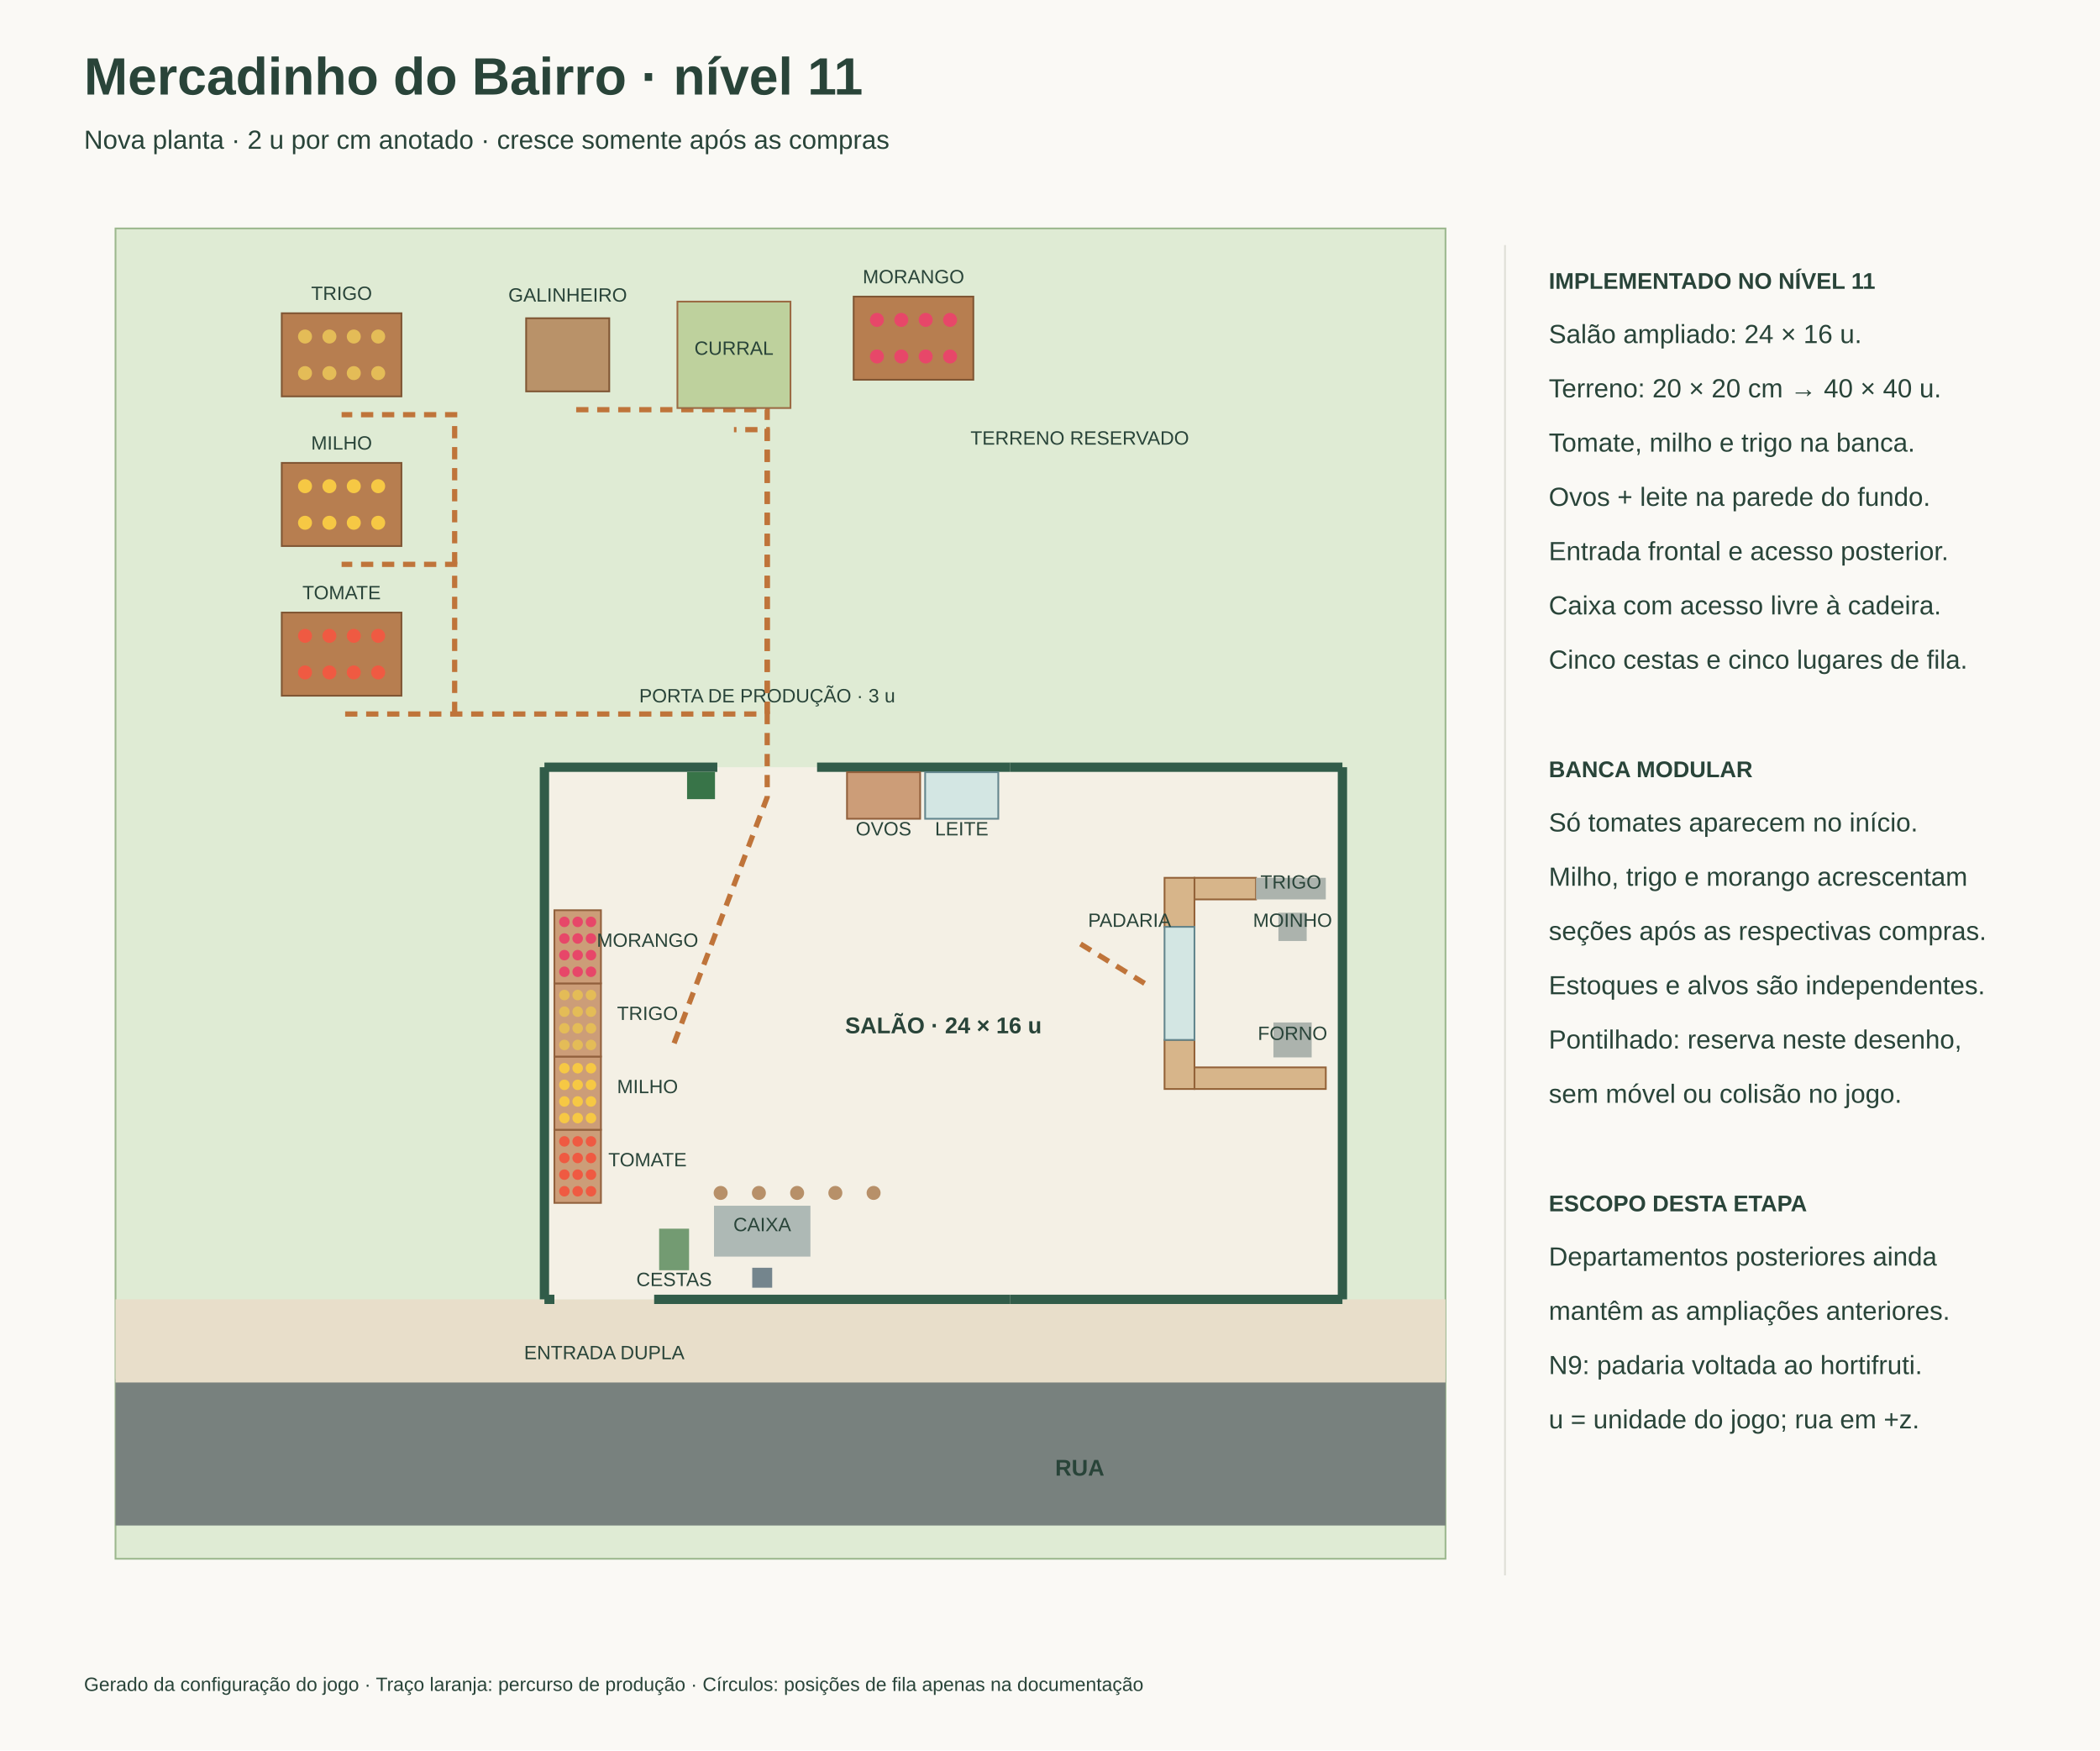
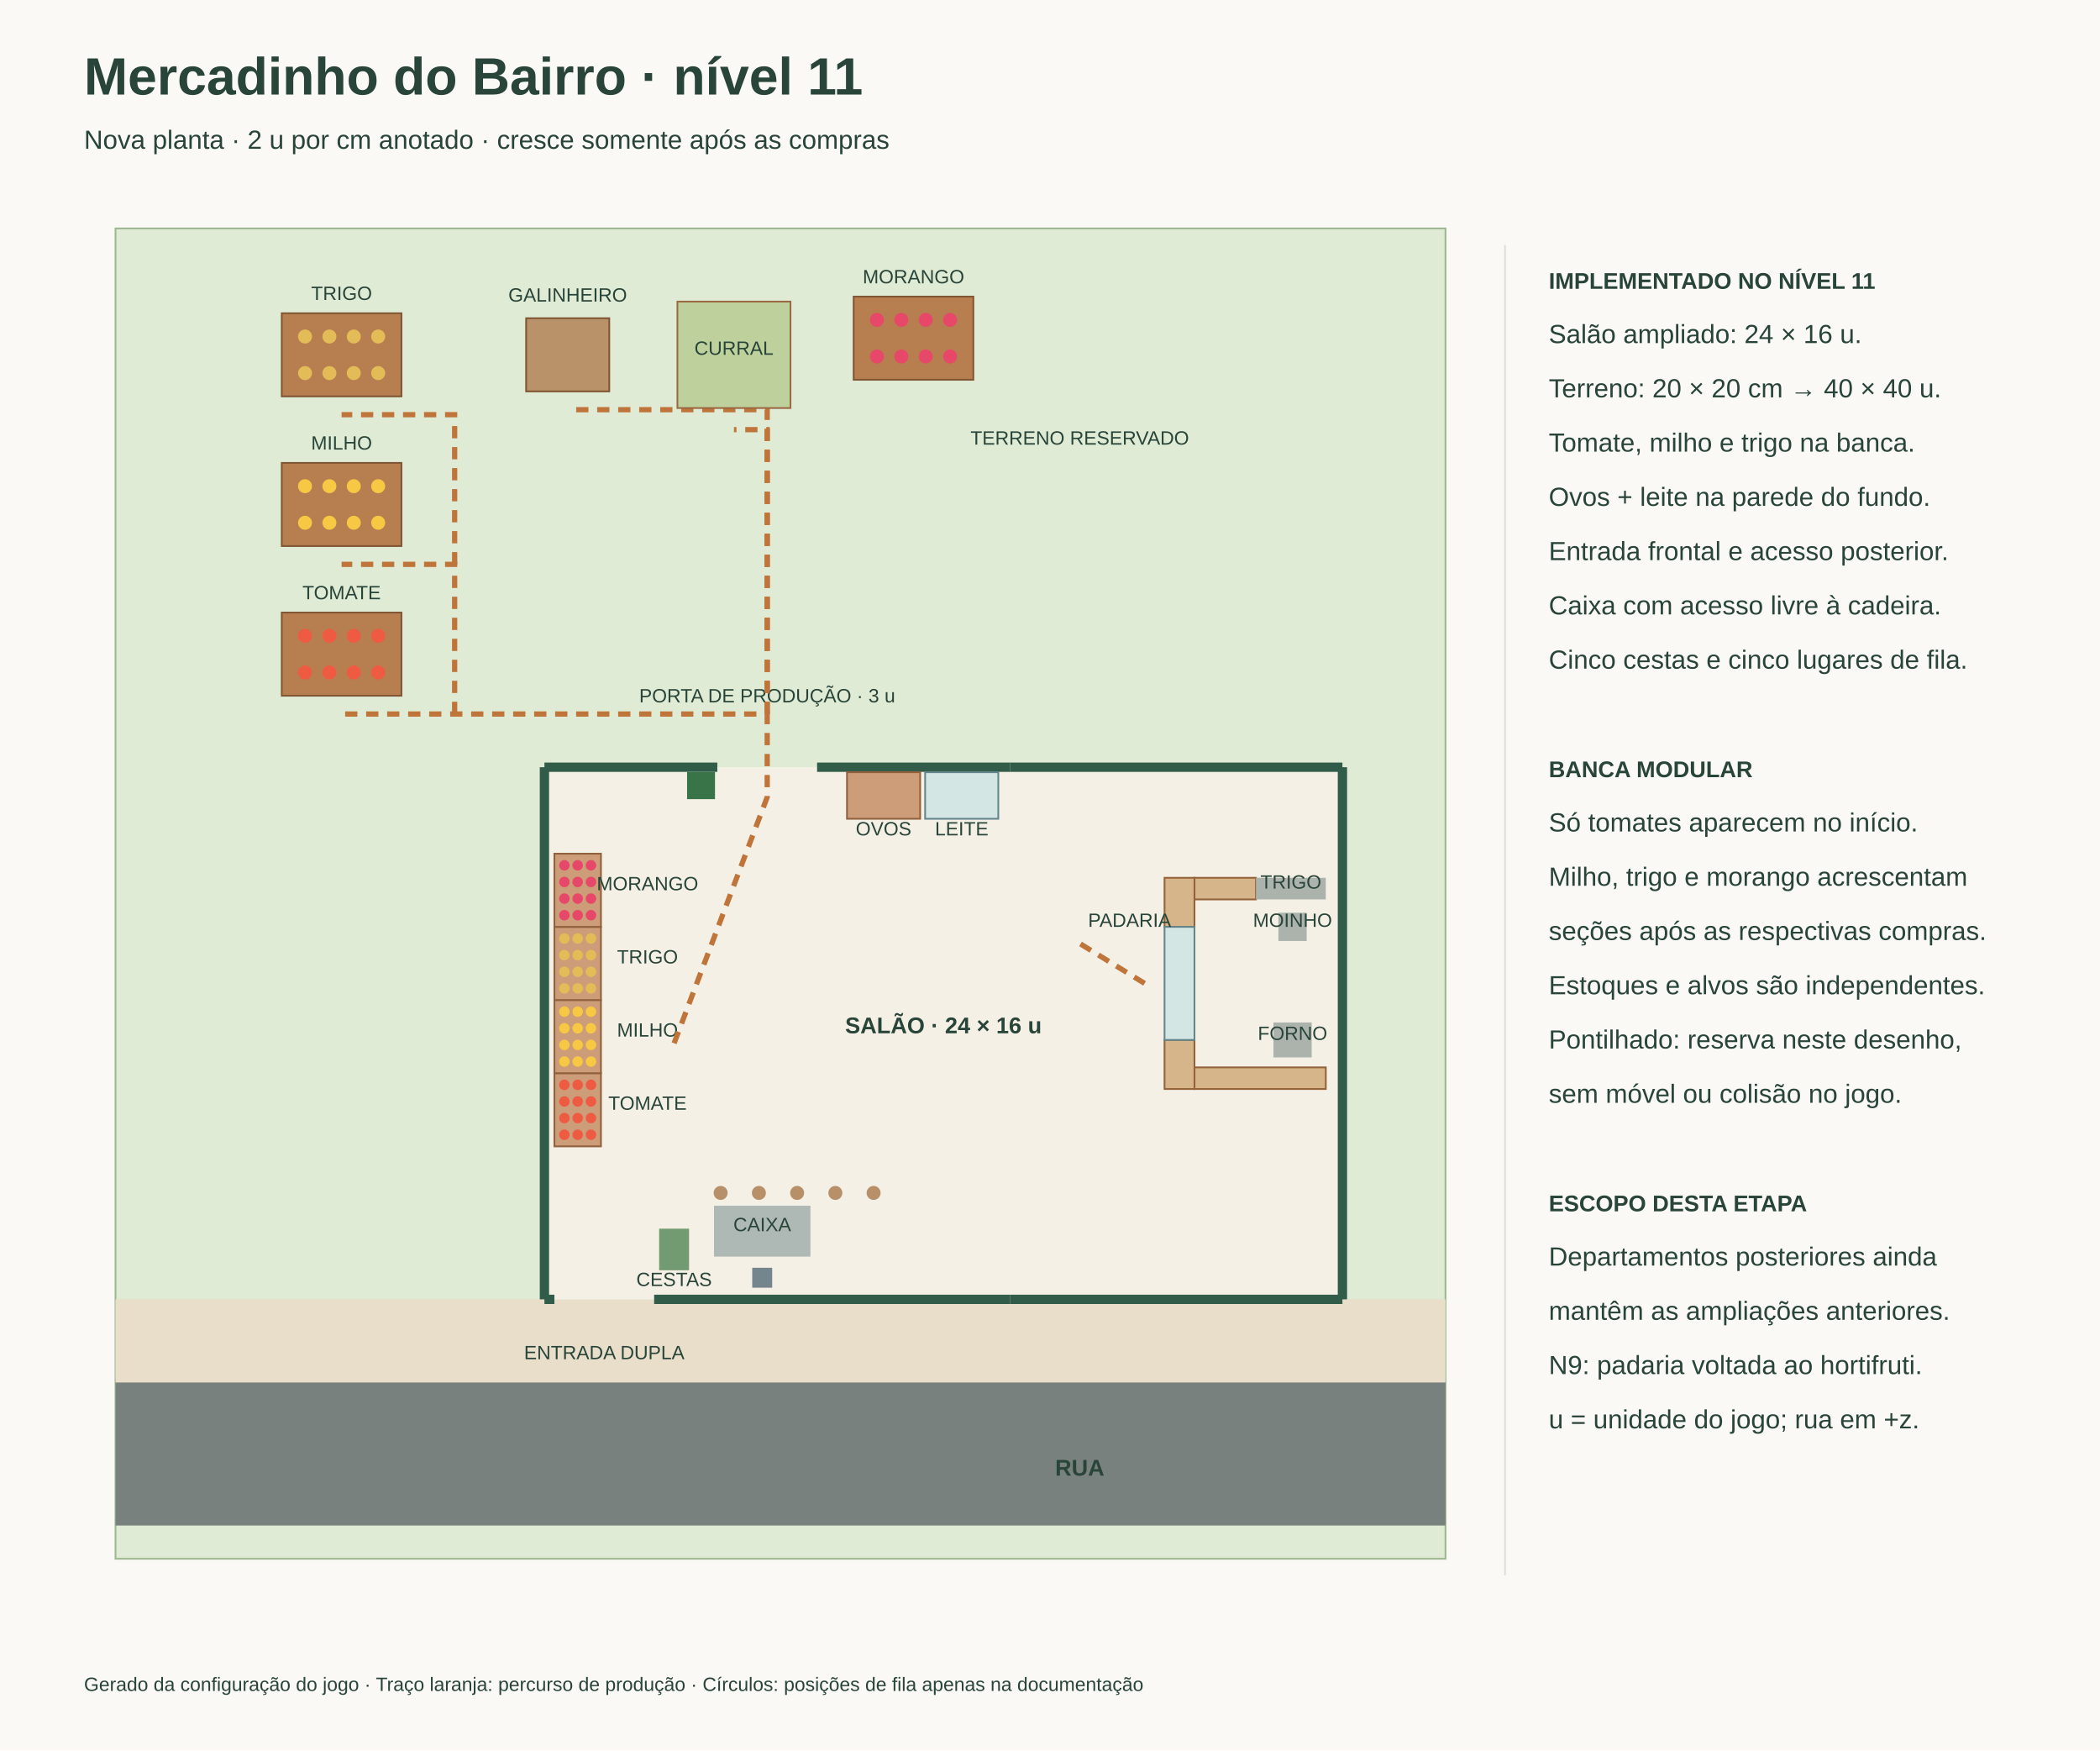
<svg xmlns="http://www.w3.org/2000/svg" width="1200" height="1000" viewBox="0 0 1200 1000" role="img" aria-labelledby="title desc">
  <style>text{font-family:Arial,sans-serif;fill:#294439}.title{font-size:30px;font-weight:bold}.label{font-size:13px;font-weight:bold}.note{font-size:15px}.small{font-size:11px}.wall{fill:#315c49}.route{fill:none;stroke:#bf743a;stroke-width:3;stroke-dasharray:7 5}</style>
  <rect width="1200" height="1000" fill="#faf9f5" />
  <text x="48" y="54" class="title">Mercadinho do Bairro · nível 11</text>
  <text x="48" y="85" class="note">Nova planta · 2 u por cm anotado · cresce somente após as compras</text>
  <rect x="66" y="130.5" width="760" height="760" fill="#dfebd4" stroke="#9cb88e" />
  <rect x="66" y="787.9" width="760" height="83.6" fill="#78817e" />
  <rect x="66" y="742.3" width="760" height="47.5" fill="#e8deca" />
  <text x="617" y="843" text-anchor="middle" class="label">RUA</text>
  <rect x="311.1" y="438.3" width="456" height="304" fill="#f4f0e5" />
  <rect x="311.1" y="435.64" width="98.8" height="5.32" fill="#315c49" />
  <rect x="466.9" y="435.64" width="110.2" height="5.32" fill="#315c49" />
  <rect x="308.44" y="438.3" width="5.32" height="304" fill="#315c49" />
  <rect x="311.1" y="739.64" width="5.7" height="5.32" fill="#315c49" />
  <rect x="373.8" y="739.64" width="203.3" height="5.32" fill="#315c49" />
  <rect x="577.1" y="435.64" width="190" height="5.32" fill="#315c49" />
  <rect x="577.1" y="739.64" width="190" height="5.32" fill="#315c49" />
  <rect x="764.44" y="438.3" width="5.32" height="304" fill="#315c49" />
  <rect x="392.61" y="440.96" width="15.96" height="15.58" fill="#387448" />
  <rect x="376.65" y="701.925" width="17.1" height="23.75" fill="#739b72" />
  <text x="385.2" y="734.7" text-anchor="middle" class="small">CESTAS</text>
  <rect x="408" y="688.815" width="55.1" height="29.07" fill="#aeb9b5" />
  <text x="435.55" y="703.35" text-anchor="middle" class="small">CAIXA</text>
  <rect x="429.85" y="724.25" width="11.4" height="11.4" fill="#74858d" />
-   <rect x="316.8" y="645.4" width="26.6" height="41.8" fill="#cc9d78" stroke="#91603c" />
-   <circle cx="322.5" cy="652.05" r="3" fill="#ef5a42" />
-   <circle cx="330.1" cy="652.05" r="3" fill="#ef5a42" />
-   <circle cx="337.7" cy="652.05" r="3" fill="#ef5a42" />
-   <circle cx="322.5" cy="661.55" r="3" fill="#ef5a42" />
-   <circle cx="330.1" cy="661.55" r="3" fill="#ef5a42" />
-   <circle cx="337.7" cy="661.55" r="3" fill="#ef5a42" />
-   <circle cx="322.5" cy="671.05" r="3" fill="#ef5a42" />
-   <circle cx="330.1" cy="671.05" r="3" fill="#ef5a42" />
-   <circle cx="337.7" cy="671.05" r="3" fill="#ef5a42" />
-   <circle cx="322.5" cy="680.55" r="3" fill="#ef5a42" />
-   <circle cx="330.1" cy="680.55" r="3" fill="#ef5a42" />
-   <circle cx="337.7" cy="680.55" r="3" fill="#ef5a42" />
-   <text x="370" y="666.3" text-anchor="middle" class="small">TOMATE</text>
+   <rect x="316.8" y="613.1" width="26.6" height="41.8" fill="#cc9d78" stroke="#91603c" />
+   <circle cx="322.5" cy="619.75" r="3" fill="#ef5a42" />
+   <circle cx="330.1" cy="619.75" r="3" fill="#ef5a42" />
+   <circle cx="337.7" cy="619.75" r="3" fill="#ef5a42" />
+   <circle cx="322.5" cy="629.25" r="3" fill="#ef5a42" />
+   <circle cx="330.1" cy="629.25" r="3" fill="#ef5a42" />
+   <circle cx="337.7" cy="629.25" r="3" fill="#ef5a42" />
+   <circle cx="322.5" cy="638.75" r="3" fill="#ef5a42" />
+   <circle cx="330.1" cy="638.75" r="3" fill="#ef5a42" />
+   <circle cx="337.7" cy="638.75" r="3" fill="#ef5a42" />
+   <circle cx="322.5" cy="648.25" r="3" fill="#ef5a42" />
+   <circle cx="330.1" cy="648.25" r="3" fill="#ef5a42" />
+   <circle cx="337.7" cy="648.25" r="3" fill="#ef5a42" />
+   <text x="370" y="634" text-anchor="middle" class="small">TOMATE</text>
  <rect x="161" y="349.95" width="68.4" height="47.5" fill="#b77e50" stroke="#805634" />
  <circle cx="174.3" cy="363.25" r="4" fill="#ef5a42" />
  <circle cx="188.233" cy="363.25" r="4" fill="#ef5a42" />
  <circle cx="202.167" cy="363.25" r="4" fill="#ef5a42" />
  <circle cx="216.1" cy="363.25" r="4" fill="#ef5a42" />
  <circle cx="174.3" cy="384.15" r="4" fill="#ef5a42" />
  <circle cx="188.233" cy="384.15" r="4" fill="#ef5a42" />
  <circle cx="202.167" cy="384.15" r="4" fill="#ef5a42" />
  <circle cx="216.1" cy="384.15" r="4" fill="#ef5a42" />
  <text x="195.2" y="342.35" text-anchor="middle" class="small">TOMATE</text>
-   <rect x="316.8" y="603.6" width="26.6" height="41.8" fill="#cc9d78" stroke="#91603c" />
-   <circle cx="322.5" cy="610.25" r="3" fill="#f6c844" />
-   <circle cx="330.1" cy="610.25" r="3" fill="#f6c844" />
-   <circle cx="337.7" cy="610.25" r="3" fill="#f6c844" />
-   <circle cx="322.5" cy="619.75" r="3" fill="#f6c844" />
-   <circle cx="330.1" cy="619.75" r="3" fill="#f6c844" />
-   <circle cx="337.7" cy="619.75" r="3" fill="#f6c844" />
-   <circle cx="322.5" cy="629.25" r="3" fill="#f6c844" />
-   <circle cx="330.1" cy="629.25" r="3" fill="#f6c844" />
-   <circle cx="337.7" cy="629.25" r="3" fill="#f6c844" />
-   <circle cx="322.5" cy="638.75" r="3" fill="#f6c844" />
-   <circle cx="330.1" cy="638.75" r="3" fill="#f6c844" />
-   <circle cx="337.7" cy="638.75" r="3" fill="#f6c844" />
-   <text x="370" y="624.5" text-anchor="middle" class="small">MILHO</text>
+   <rect x="316.8" y="571.3" width="26.6" height="41.8" fill="#cc9d78" stroke="#91603c" />
+   <circle cx="322.5" cy="577.95" r="3" fill="#f6c844" />
+   <circle cx="330.1" cy="577.95" r="3" fill="#f6c844" />
+   <circle cx="337.7" cy="577.95" r="3" fill="#f6c844" />
+   <circle cx="322.5" cy="587.45" r="3" fill="#f6c844" />
+   <circle cx="330.1" cy="587.45" r="3" fill="#f6c844" />
+   <circle cx="337.7" cy="587.45" r="3" fill="#f6c844" />
+   <circle cx="322.5" cy="596.95" r="3" fill="#f6c844" />
+   <circle cx="330.1" cy="596.95" r="3" fill="#f6c844" />
+   <circle cx="337.7" cy="596.95" r="3" fill="#f6c844" />
+   <circle cx="322.5" cy="606.45" r="3" fill="#f6c844" />
+   <circle cx="330.1" cy="606.45" r="3" fill="#f6c844" />
+   <circle cx="337.7" cy="606.45" r="3" fill="#f6c844" />
+   <text x="370" y="592.2" text-anchor="middle" class="small">MILHO</text>
  <rect x="161" y="264.45" width="68.4" height="47.5" fill="#b77e50" stroke="#805634" />
  <circle cx="174.3" cy="277.75" r="4" fill="#f6c844" />
  <circle cx="188.233" cy="277.75" r="4" fill="#f6c844" />
  <circle cx="202.167" cy="277.75" r="4" fill="#f6c844" />
  <circle cx="216.1" cy="277.75" r="4" fill="#f6c844" />
  <circle cx="174.3" cy="298.65" r="4" fill="#f6c844" />
  <circle cx="188.233" cy="298.65" r="4" fill="#f6c844" />
  <circle cx="202.167" cy="298.65" r="4" fill="#f6c844" />
  <circle cx="216.1" cy="298.65" r="4" fill="#f6c844" />
  <text x="195.2" y="256.85" text-anchor="middle" class="small">MILHO</text>
-   <rect x="316.8" y="561.8" width="26.6" height="41.8" fill="#cc9d78" stroke="#91603c" />
-   <circle cx="322.5" cy="568.45" r="3" fill="#e4bc57" />
-   <circle cx="330.1" cy="568.45" r="3" fill="#e4bc57" />
-   <circle cx="337.7" cy="568.45" r="3" fill="#e4bc57" />
-   <circle cx="322.5" cy="577.95" r="3" fill="#e4bc57" />
-   <circle cx="330.1" cy="577.95" r="3" fill="#e4bc57" />
-   <circle cx="337.7" cy="577.95" r="3" fill="#e4bc57" />
-   <circle cx="322.5" cy="587.45" r="3" fill="#e4bc57" />
-   <circle cx="330.1" cy="587.45" r="3" fill="#e4bc57" />
-   <circle cx="337.7" cy="587.45" r="3" fill="#e4bc57" />
-   <circle cx="322.5" cy="596.95" r="3" fill="#e4bc57" />
-   <circle cx="330.1" cy="596.95" r="3" fill="#e4bc57" />
-   <circle cx="337.7" cy="596.95" r="3" fill="#e4bc57" />
-   <text x="370" y="582.7" text-anchor="middle" class="small">TRIGO</text>
+   <rect x="316.8" y="529.5" width="26.6" height="41.8" fill="#cc9d78" stroke="#91603c" />
+   <circle cx="322.5" cy="536.15" r="3" fill="#e4bc57" />
+   <circle cx="330.1" cy="536.15" r="3" fill="#e4bc57" />
+   <circle cx="337.7" cy="536.15" r="3" fill="#e4bc57" />
+   <circle cx="322.5" cy="545.65" r="3" fill="#e4bc57" />
+   <circle cx="330.1" cy="545.65" r="3" fill="#e4bc57" />
+   <circle cx="337.7" cy="545.65" r="3" fill="#e4bc57" />
+   <circle cx="322.5" cy="555.15" r="3" fill="#e4bc57" />
+   <circle cx="330.1" cy="555.15" r="3" fill="#e4bc57" />
+   <circle cx="337.7" cy="555.15" r="3" fill="#e4bc57" />
+   <circle cx="322.5" cy="564.65" r="3" fill="#e4bc57" />
+   <circle cx="330.1" cy="564.65" r="3" fill="#e4bc57" />
+   <circle cx="337.7" cy="564.65" r="3" fill="#e4bc57" />
+   <text x="370" y="550.4" text-anchor="middle" class="small">TRIGO</text>
  <rect x="161" y="178.95" width="68.4" height="47.5" fill="#b77e50" stroke="#805634" />
  <circle cx="174.3" cy="192.25" r="4" fill="#e4bc57" />
  <circle cx="188.233" cy="192.25" r="4" fill="#e4bc57" />
  <circle cx="202.167" cy="192.25" r="4" fill="#e4bc57" />
  <circle cx="216.1" cy="192.25" r="4" fill="#e4bc57" />
  <circle cx="174.3" cy="213.15" r="4" fill="#e4bc57" />
  <circle cx="188.233" cy="213.15" r="4" fill="#e4bc57" />
  <circle cx="202.167" cy="213.15" r="4" fill="#e4bc57" />
  <circle cx="216.1" cy="213.15" r="4" fill="#e4bc57" />
  <text x="195.2" y="171.35" text-anchor="middle" class="small">TRIGO</text>
-   <rect x="316.8" y="520" width="26.6" height="41.8" fill="#cc9d78" stroke="#91603c" />
-   <circle cx="322.5" cy="526.65" r="3" fill="#e74769" />
-   <circle cx="330.1" cy="526.65" r="3" fill="#e74769" />
-   <circle cx="337.7" cy="526.65" r="3" fill="#e74769" />
-   <circle cx="322.5" cy="536.15" r="3" fill="#e74769" />
-   <circle cx="330.1" cy="536.15" r="3" fill="#e74769" />
-   <circle cx="337.7" cy="536.15" r="3" fill="#e74769" />
-   <circle cx="322.5" cy="545.65" r="3" fill="#e74769" />
-   <circle cx="330.1" cy="545.65" r="3" fill="#e74769" />
-   <circle cx="337.7" cy="545.65" r="3" fill="#e74769" />
-   <circle cx="322.5" cy="555.15" r="3" fill="#e74769" />
-   <circle cx="330.1" cy="555.15" r="3" fill="#e74769" />
-   <circle cx="337.7" cy="555.15" r="3" fill="#e74769" />
-   <text x="370" y="540.9" text-anchor="middle" class="small">MORANGO</text>
+   <rect x="316.8" y="487.7" width="26.6" height="41.8" fill="#cc9d78" stroke="#91603c" />
+   <circle cx="322.5" cy="494.35" r="3" fill="#e74769" />
+   <circle cx="330.1" cy="494.35" r="3" fill="#e74769" />
+   <circle cx="337.7" cy="494.35" r="3" fill="#e74769" />
+   <circle cx="322.5" cy="503.85" r="3" fill="#e74769" />
+   <circle cx="330.1" cy="503.85" r="3" fill="#e74769" />
+   <circle cx="337.7" cy="503.85" r="3" fill="#e74769" />
+   <circle cx="322.5" cy="513.35" r="3" fill="#e74769" />
+   <circle cx="330.1" cy="513.35" r="3" fill="#e74769" />
+   <circle cx="337.7" cy="513.35" r="3" fill="#e74769" />
+   <circle cx="322.5" cy="522.85" r="3" fill="#e74769" />
+   <circle cx="330.1" cy="522.85" r="3" fill="#e74769" />
+   <circle cx="337.7" cy="522.85" r="3" fill="#e74769" />
+   <text x="370" y="508.6" text-anchor="middle" class="small">MORANGO</text>
  <rect x="487.8" y="169.45" width="68.4" height="47.5" fill="#b77e50" stroke="#805634" />
  <circle cx="501.1" cy="182.75" r="4" fill="#e74769" />
  <circle cx="515.033" cy="182.75" r="4" fill="#e74769" />
  <circle cx="528.967" cy="182.75" r="4" fill="#e74769" />
  <circle cx="542.9" cy="182.75" r="4" fill="#e74769" />
  <circle cx="501.1" cy="203.65" r="4" fill="#e74769" />
  <circle cx="515.033" cy="203.65" r="4" fill="#e74769" />
  <circle cx="528.967" cy="203.65" r="4" fill="#e74769" />
  <circle cx="542.9" cy="203.65" r="4" fill="#e74769" />
  <text x="522" y="161.85" text-anchor="middle" class="small">MORANGO</text>
  <path d="M385.2,596L438.4,455.4L438.4,407.9L195.2,407.9" class="route" />
  <path d="M259.8,322.4L259.8,236.9L195.2,236.9" class="route" />
  <path d="M259.8,407.9L259.8,322.4L195.2,322.4" class="route" />
  <rect x="484" y="441.15" width="41.8" height="26.6" fill="#cc9d78" stroke="#91603c" />
  <text x="504.9" y="477.25" text-anchor="middle" class="small">OVOS</text>
  <rect x="300.65" y="181.8" width="47.5" height="41.8" fill="#b99269" stroke="#805634" />
  <text x="324.4" y="172.3" text-anchor="middle" class="small">GALINHEIRO</text>
  <path d="M438.4,407.9L438.4,234.05L324.4,234.05" class="route" />
  <text x="438.4" y="401.25" text-anchor="middle" class="small">PORTA DE PRODUÇÃO · 3 u</text>
  <rect x="528.65" y="441.15" width="41.8" height="26.6" fill="#d3e6e3" stroke="#63868d" />
  <text x="549.55" y="477.25" text-anchor="middle" class="small">LEITE</text>
  <rect x="387.1" y="172.3" width="64.6" height="60.8" fill="#bed19d" stroke="#9b6a43" />
  <text x="419.4" y="202.7" text-anchor="middle" class="small">CURRAL</text>
  <path d="M438.4,407.9L438.4,245.45L419.4,245.45" class="route" />
  <text x="345.3" y="776.5" text-anchor="middle" class="small">ENTRADA DUPLA</text>
  <circle cx="411.8" cy="681.5" r="4" fill="#b79069" />
  <circle cx="433.65" cy="681.5" r="4" fill="#b79069" />
  <circle cx="455.5" cy="681.5" r="4" fill="#b79069" />
  <circle cx="477.35" cy="681.5" r="4" fill="#b79069" />
  <circle cx="499.2" cy="681.5" r="4" fill="#b79069" />
  <text x="617" y="254" text-anchor="middle" class="small">TERRENO RESERVADO</text>
  <text x="539.1" y="590.3" text-anchor="middle" class="label">SALÃO · 24 × 16 u</text>
  <rect x="682.55" y="609.775" width="75.05" height="12.35" fill="#d7b58a" stroke="#936238" />
  <rect x="682.55" y="501.475" width="35.15" height="12.35" fill="#d7b58a" stroke="#936238" />
  <rect x="665.45" y="501.475" width="17.1" height="28.025" fill="#d7b58a" stroke="#936238" />
  <rect x="665.45" y="594.1" width="17.1" height="28.025" fill="#d7b58a" stroke="#936238" />
  <rect x="665.45" y="529.5" width="17.1" height="64.6" fill="#d3e6e3" stroke="#63868d" />
  <rect x="717.7" y="501.475" width="39.9" height="12.35" fill="#acb3ad" />
  <text x="737.65" y="507.65" text-anchor="middle" class="small">TRIGO</text>
  <rect x="730.525" y="521.425" width="16.15" height="16.15" fill="#acb3ad" />
  <text x="738.6" y="529.5" text-anchor="middle" class="small">MOINHO</text>
  <rect x="727.675" y="584.125" width="21.85" height="19.95" fill="#acb3ad" />
  <text x="738.6" y="594.1" text-anchor="middle" class="small">FORNO</text>
  <text x="645.5" y="529.5" text-anchor="middle" class="small">PADARIA</text>
  <path d="M654.05,561.8L617,539" class="route" />
  <path d="M860 140V900" stroke="#dedfd7" />
  <text x="885" y="165" class="label">IMPLEMENTADO NO NÍVEL 11</text>
  <text x="885" y="196" class="note">Salão ampliado: 24 × 16 u.</text>
  <text x="885" y="227" class="note">Terreno: 20 × 20 cm → 40 × 40 u.</text>
  <text x="885" y="258" class="note">Tomate, milho e trigo na banca.</text>
  <text x="885" y="289" class="note">Ovos + leite na parede do fundo.</text>
  <text x="885" y="320" class="note">Entrada frontal e acesso posterior.</text>
  <text x="885" y="351" class="note">Caixa com acesso livre à cadeira.</text>
  <text x="885" y="382" class="note">Cinco cestas e cinco lugares de fila.</text>
  <text x="885" y="413" class="note" />
  <text x="885" y="444" class="label">BANCA MODULAR</text>
  <text x="885" y="475" class="note">Só tomates aparecem no início.</text>
  <text x="885" y="506" class="note">Milho, trigo e morango acrescentam</text>
  <text x="885" y="537" class="note">seções após as respectivas compras.</text>
  <text x="885" y="568" class="note">Estoques e alvos são independentes.</text>
  <text x="885" y="599" class="note">Pontilhado: reserva neste desenho,</text>
  <text x="885" y="630" class="note">sem móvel ou colisão no jogo.</text>
  <text x="885" y="661" class="note" />
  <text x="885" y="692" class="label">ESCOPO DESTA ETAPA</text>
  <text x="885" y="723" class="note">Departamentos posteriores ainda</text>
  <text x="885" y="754" class="note">mantêm as ampliações anteriores.</text>
  <text x="885" y="785" class="note">N9: padaria voltada ao hortifruti.</text>
  <text x="885" y="816" class="note">u = unidade do jogo; rua em +z.</text>
  <text x="48" y="966" class="small">Gerado da configuração do jogo · Traço laranja: percurso de produção · Círculos: posições de fila apenas na documentação</text>
</svg>
